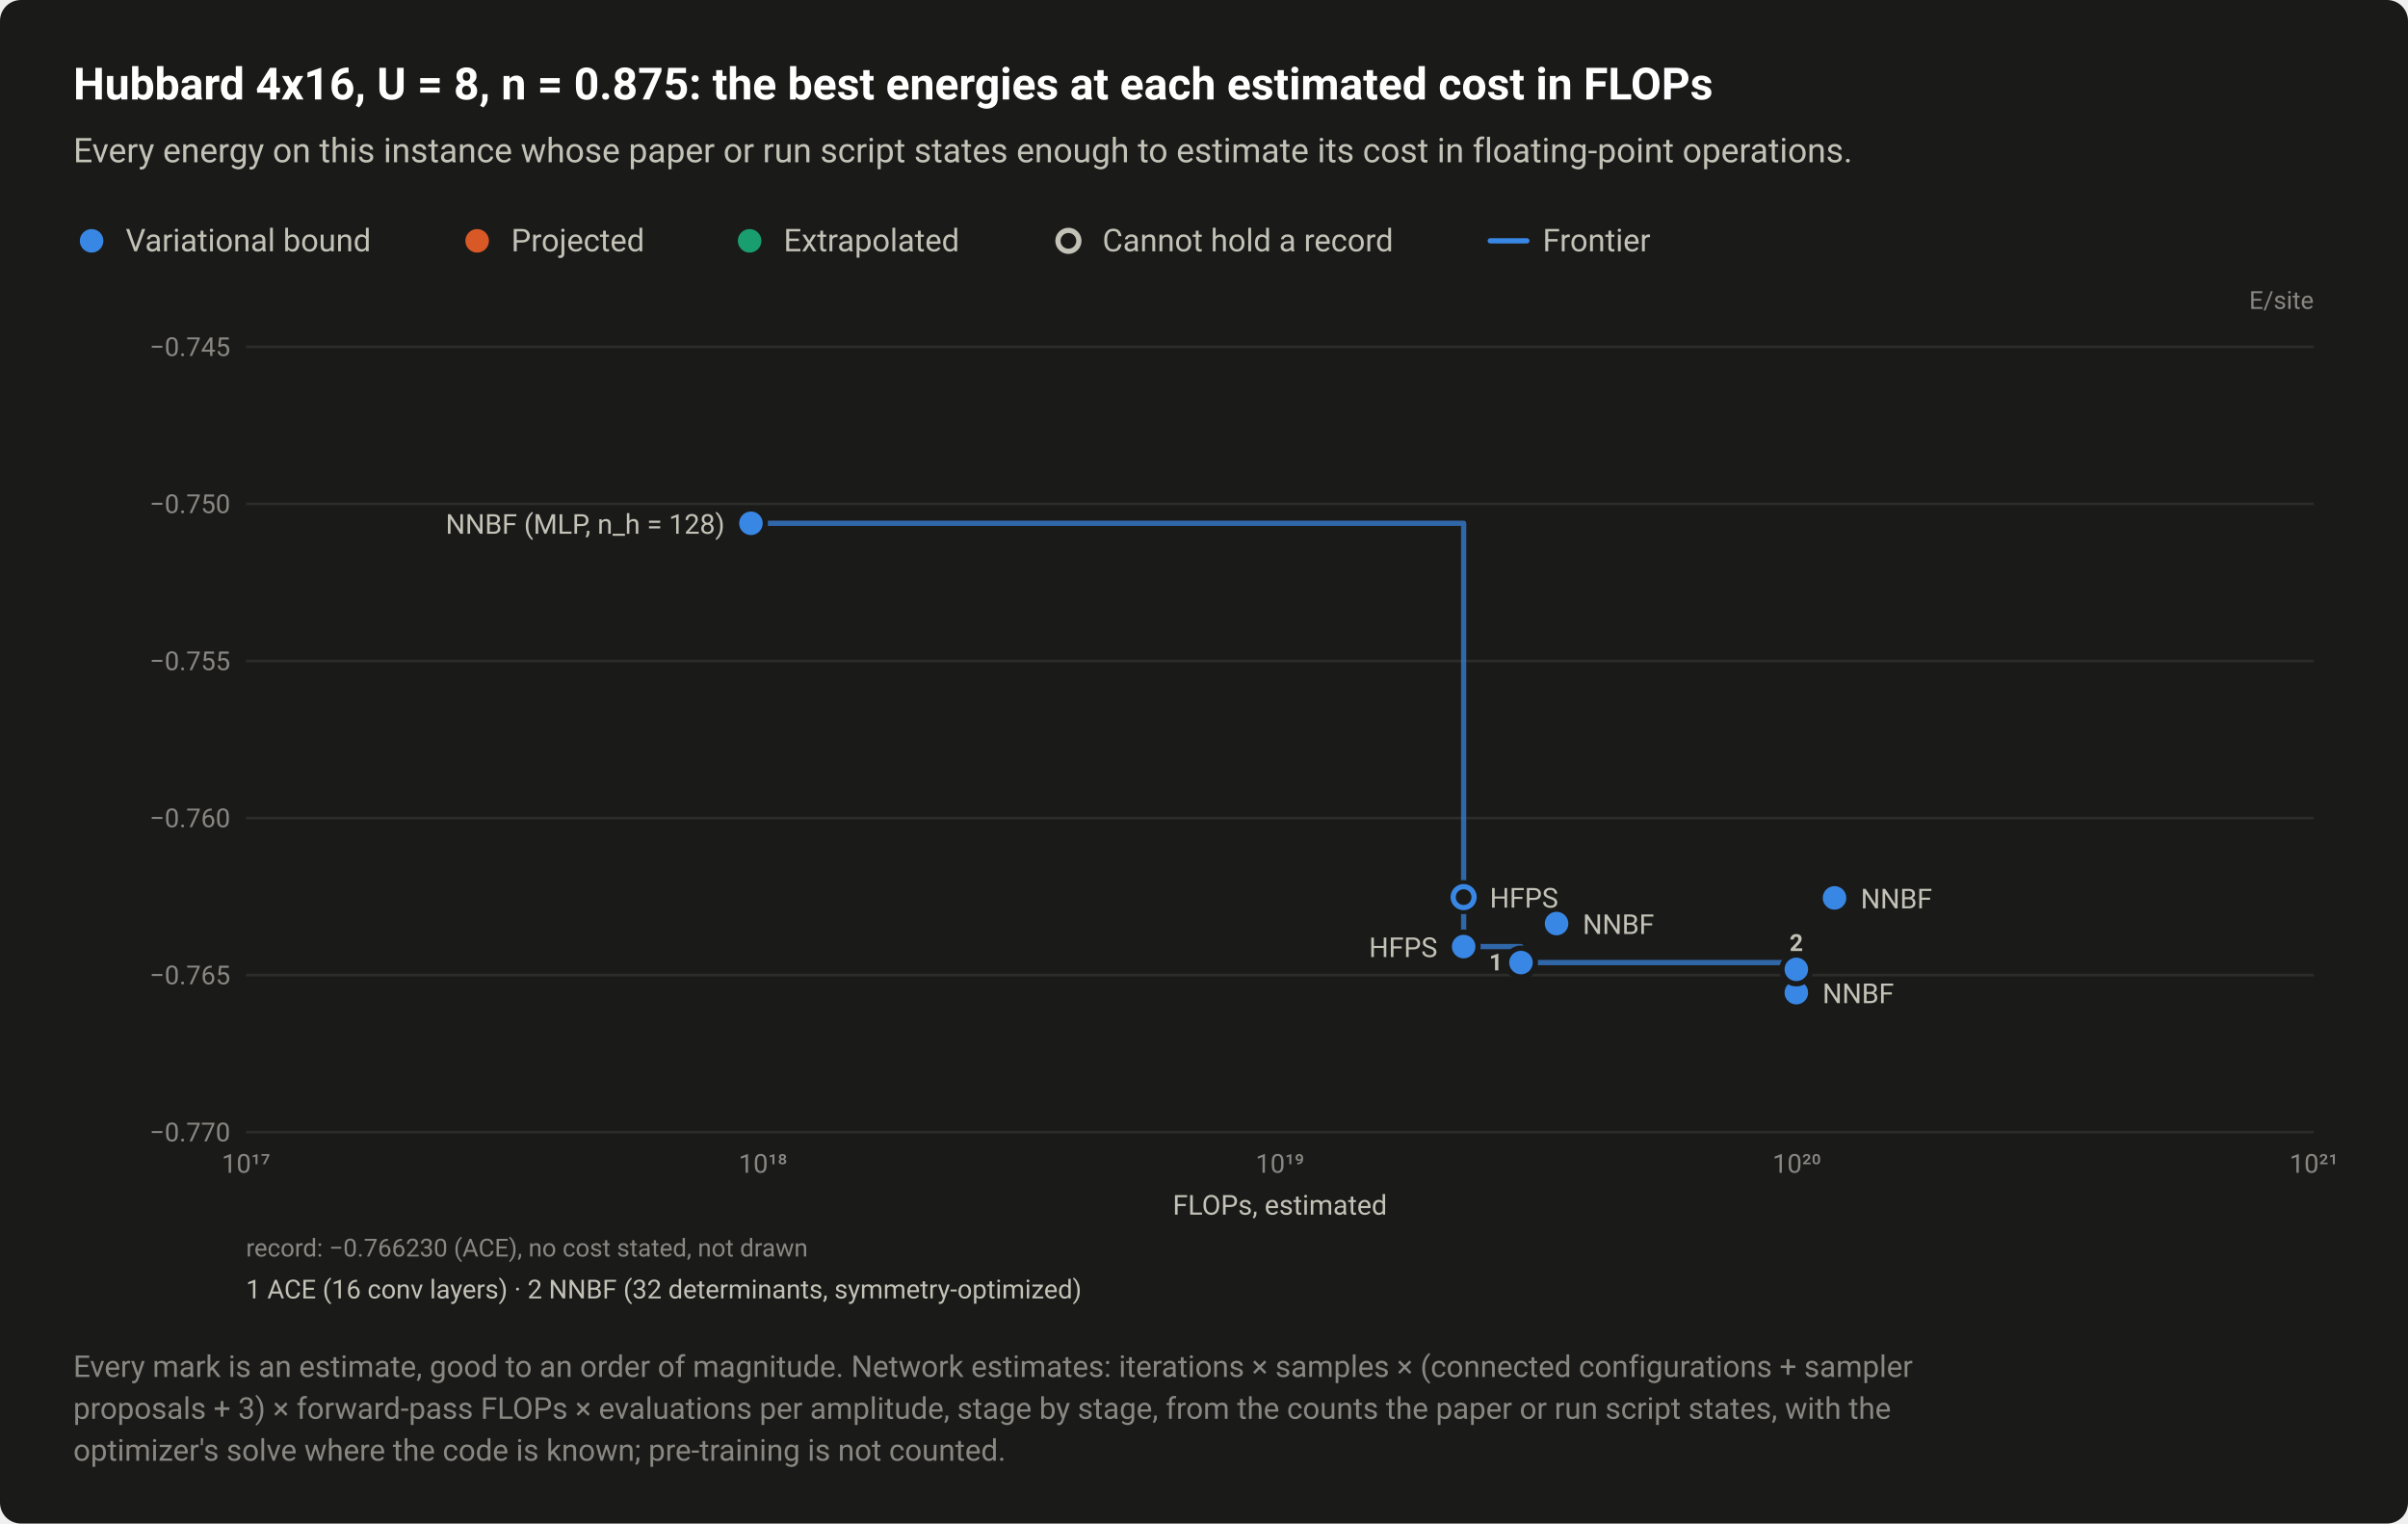
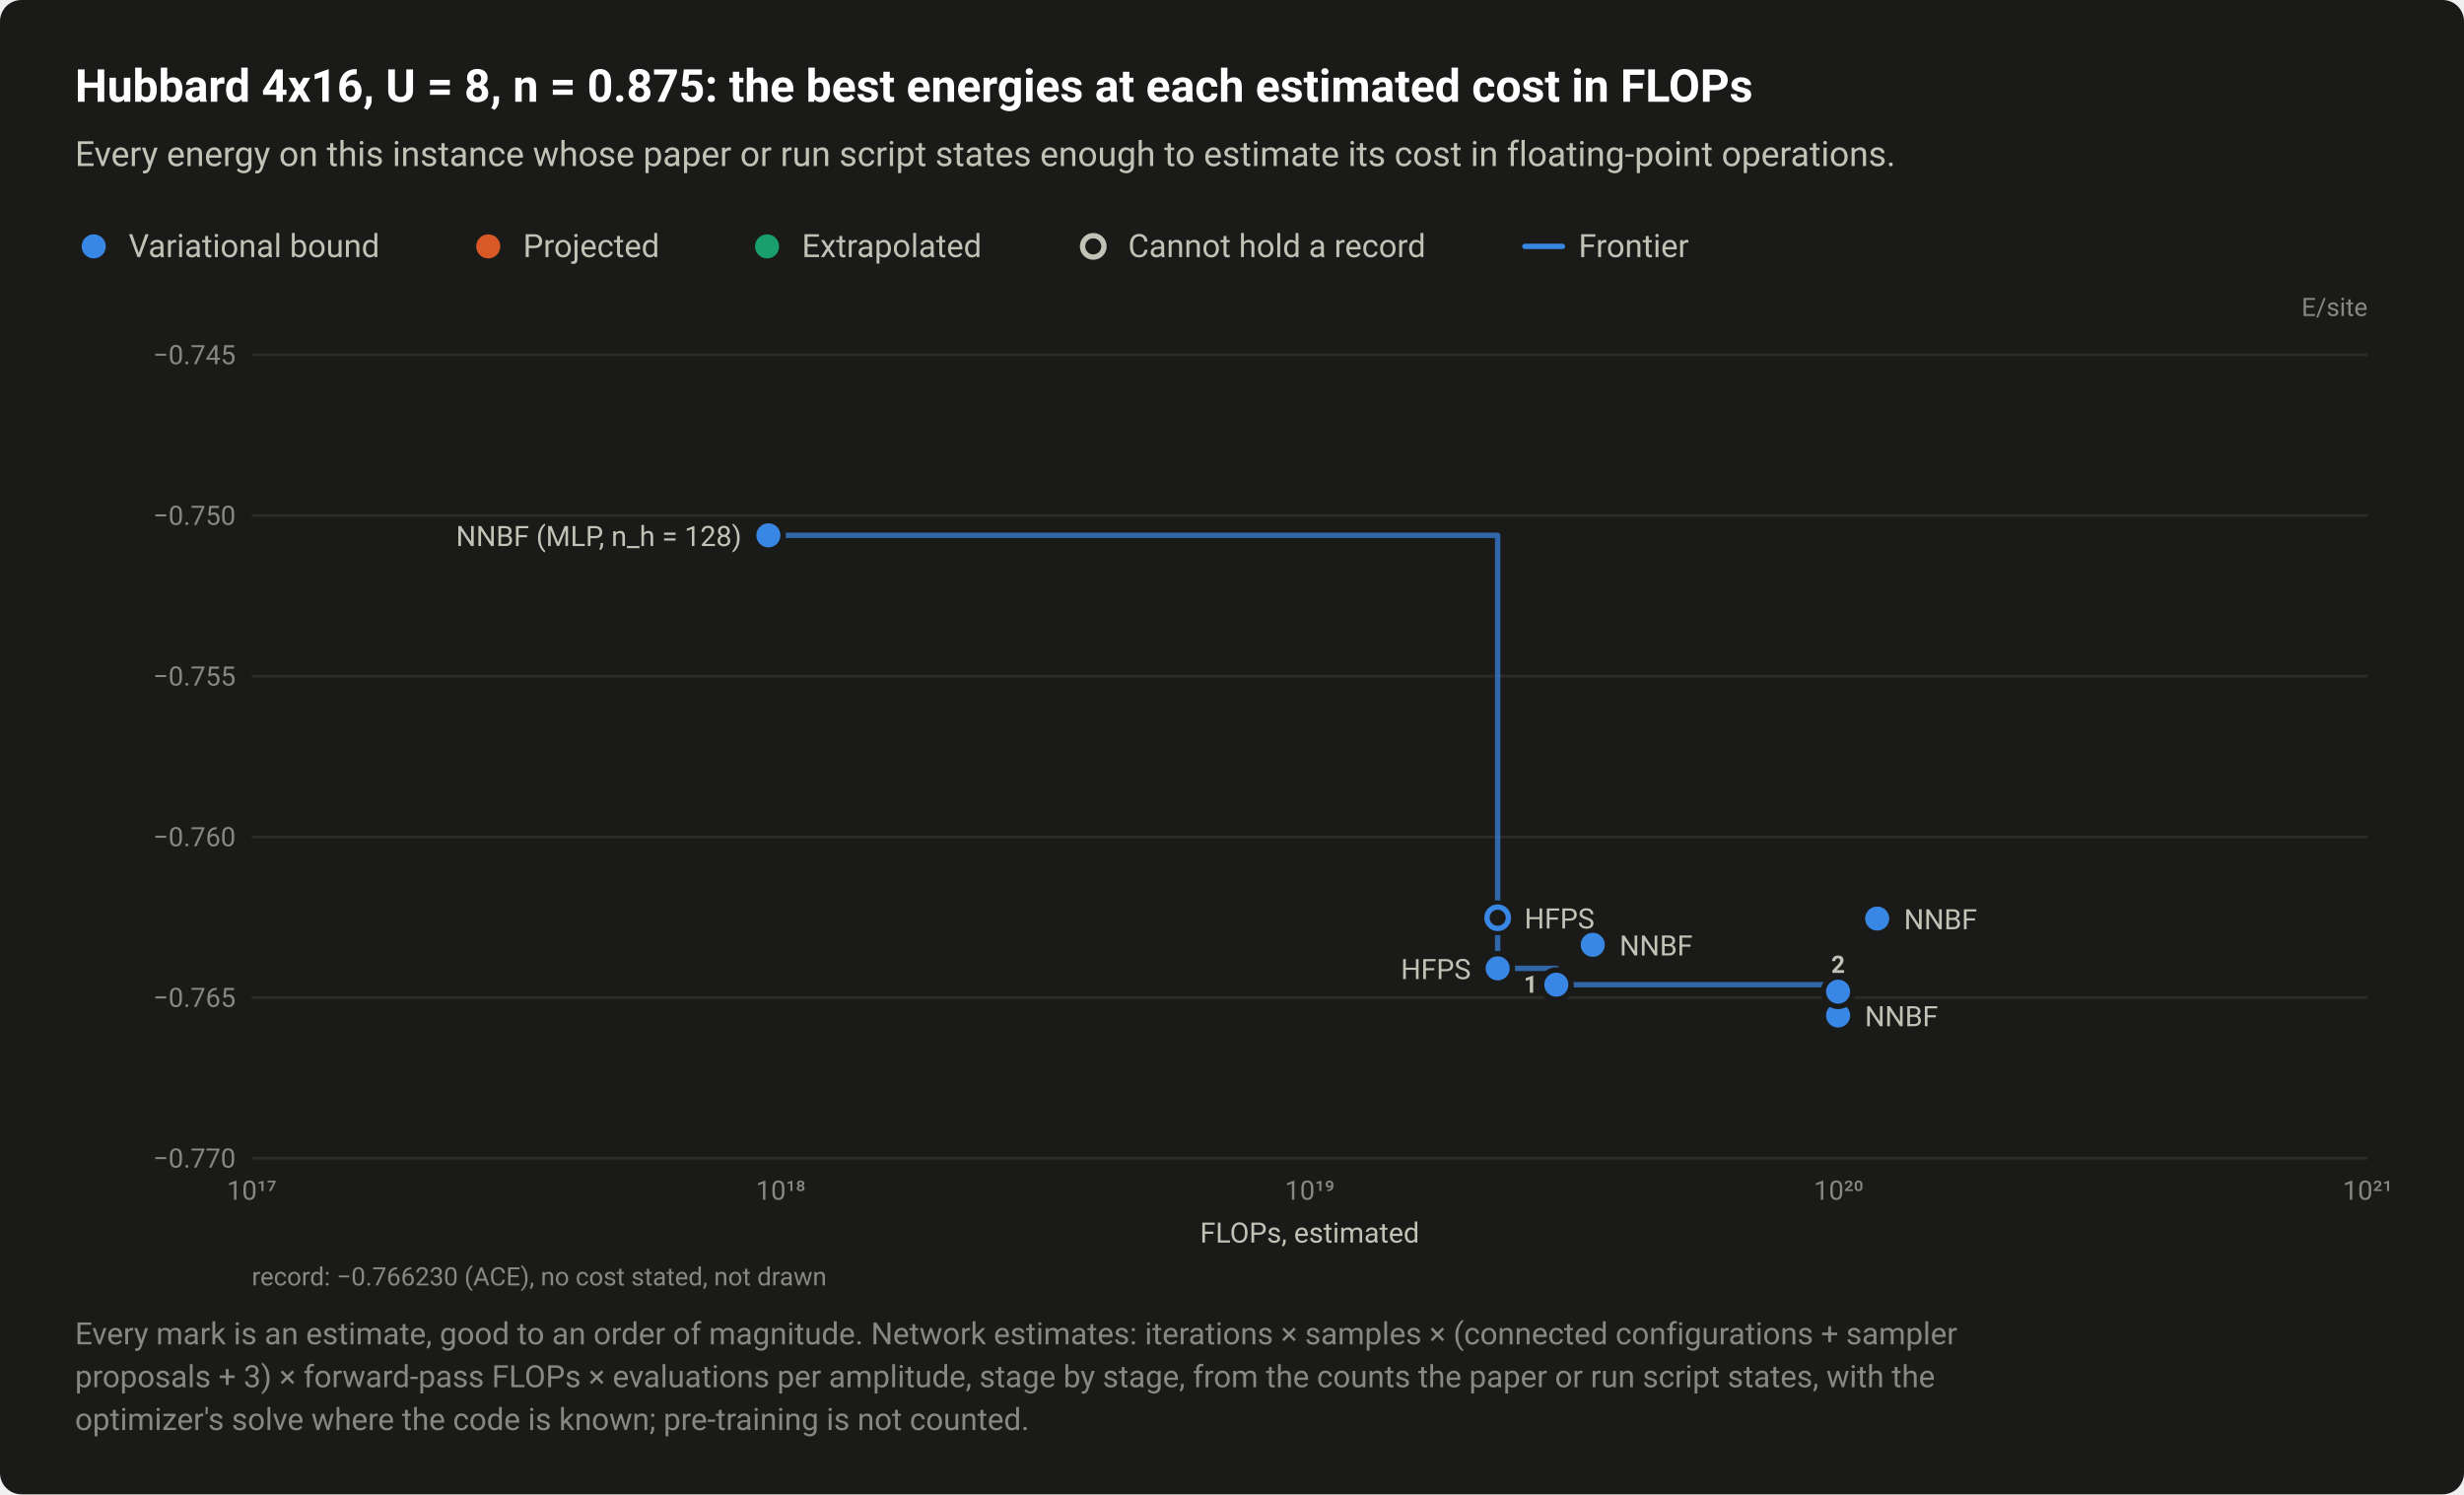
- <svg xmlns="http://www.w3.org/2000/svg" width="920" height="582" viewBox="0 0 920 582" role="img" aria-labelledby="title desc">
+ <svg xmlns="http://www.w3.org/2000/svg" width="920" height="558" viewBox="0 0 920 558" role="img" aria-labelledby="title desc">
  <style>text{font-family:system-ui,-apple-system,"Segoe UI",Roboto,"Helvetica Neue",Arial,sans-serif}</style>
-   <rect width="920" height="582" rx="8" fill="#1a1a19" />
+   <rect width="920" height="558" rx="8" fill="#1a1a19" />
  <text x="28" y="38" font-size="17" fill="#ffffff" font-weight="600">Hubbard 4x16, U = 8, n = 0.875: the best energies at each estimated cost in FLOPs</text>
  <text x="28" y="62" font-size="13" fill="#c3c2b7">Every energy on this instance whose paper or run script states enough to estimate its cost in floating-point operations.</text>
  <circle cx="35" cy="92" r="6.5" fill="#1a1a19" />
  <circle cx="35" cy="92" r="4.5" fill="#3987e5" />
  <text x="48" y="96" font-size="12" fill="#c3c2b7">Variational bound</text>
  <circle cx="182.3" cy="92" r="6.5" fill="#1a1a19" />
  <circle cx="182.3" cy="92" r="4.5" fill="#d95926" />
  <text x="195.3" y="96" font-size="12" fill="#c3c2b7">Projected</text>
  <circle cx="286.4" cy="92" r="6.5" fill="#1a1a19" />
  <circle cx="286.4" cy="92" r="4.5" fill="#199e70" />
  <text x="299.4" y="96" font-size="12" fill="#c3c2b7">Extrapolated</text>
  <circle cx="408.2" cy="92" r="6.5" fill="#1a1a19" />
  <circle cx="408.2" cy="92" r="4" fill="#1a1a19" stroke="#c3c2b7" stroke-width="2" />
  <text x="421.2" y="96" font-size="12" fill="#c3c2b7">Cannot hold a record</text>
  <path d="M569.36 92H583.36" stroke="#3987e5" stroke-width="2" stroke-linecap="round" />
  <text x="589.4" y="96" font-size="12" fill="#c3c2b7">Frontier</text>
  <text x="884" y="118" font-size="9.5" fill="#898781" text-anchor="end">E/site</text>
  <path d="M94 432.5H884" stroke="#2c2c2a" stroke-width="1" />
  <text x="88" y="436" font-size="10" fill="#898781" text-anchor="end" style="font-variant-numeric:tabular-nums">−0.770</text>
  <path d="M94 372.5H884" stroke="#2c2c2a" stroke-width="1" />
  <text x="88" y="376" font-size="10" fill="#898781" text-anchor="end" style="font-variant-numeric:tabular-nums">−0.765</text>
  <path d="M94 312.5H884" stroke="#2c2c2a" stroke-width="1" />
  <text x="88" y="316" font-size="10" fill="#898781" text-anchor="end" style="font-variant-numeric:tabular-nums">−0.760</text>
  <path d="M94 252.5H884" stroke="#2c2c2a" stroke-width="1" />
  <text x="88" y="256" font-size="10" fill="#898781" text-anchor="end" style="font-variant-numeric:tabular-nums">−0.755</text>
  <path d="M94 192.5H884" stroke="#2c2c2a" stroke-width="1" />
  <text x="88" y="196" font-size="10" fill="#898781" text-anchor="end" style="font-variant-numeric:tabular-nums">−0.750</text>
  <path d="M94 132.5H884" stroke="#2c2c2a" stroke-width="1" />
  <text x="88" y="136" font-size="10" fill="#898781" text-anchor="end" style="font-variant-numeric:tabular-nums">−0.745</text>
  <text x="94" y="448" font-size="10" fill="#898781" text-anchor="middle" style="font-variant-numeric:tabular-nums">10¹⁷</text>
  <text x="291.5" y="448" font-size="10" fill="#898781" text-anchor="middle" style="font-variant-numeric:tabular-nums">10¹⁸</text>
  <text x="489" y="448" font-size="10" fill="#898781" text-anchor="middle" style="font-variant-numeric:tabular-nums">10¹⁹</text>
  <text x="686.5" y="448" font-size="10" fill="#898781" text-anchor="middle" style="font-variant-numeric:tabular-nums">10²⁰</text>
  <text x="884" y="448" font-size="10" fill="#898781" text-anchor="middle" style="font-variant-numeric:tabular-nums">10²¹</text>
  <path d="M286.9 199.9H559.2V361.6H581.1V367.7H686.3V379.2" fill="none" stroke="#3987e5" stroke-width="2" stroke-linejoin="round" stroke-linecap="round" opacity="0.7" />
  <a class="pt" href="/instances/#r-Hubbard_rectangular-4x16_64_P_28_8-3aa2f70e">
    <circle cx="559.2" cy="342.7" r="6.5" fill="#1a1a19" />
    <circle cx="559.2" cy="342.7" r="4" fill="#1a1a19" stroke="#3987e5" stroke-width="2" />
  </a>
  <a class="pt" href="/instances/#r-Hubbard_rectangular-4x16_64_P_28_8-4ecd81d6">
    <circle cx="686.3" cy="379.2" r="6.5" fill="#1a1a19" />
    <circle cx="686.3" cy="379.2" r="4.5" fill="#3987e5" />
  </a>
  <a class="pt" href="/instances/#r-Hubbard_rectangular-4x16_64_P_28_8-b6d9f33e">
    <circle cx="686.3" cy="370.3" r="6.5" fill="#1a1a19" />
    <circle cx="686.3" cy="370.3" r="4.5" fill="#3987e5" />
  </a>
  <a class="pt" href="/instances/#r-Hubbard_rectangular-4x16_64_P_28_8-7123e2f0">
    <circle cx="581.1" cy="367.7" r="6.5" fill="#1a1a19" />
    <circle cx="581.1" cy="367.7" r="4.5" fill="#3987e5" />
  </a>
  <a class="pt" href="/instances/#r-Hubbard_rectangular-4x16_64_P_28_8-dd811927">
    <circle cx="559.2" cy="361.6" r="6.5" fill="#1a1a19" />
    <circle cx="559.2" cy="361.6" r="4.5" fill="#3987e5" />
  </a>
  <a class="pt" href="/instances/#r-Hubbard_rectangular-4x16_64_P_28_8-beca604b">
    <circle cx="700.9" cy="343" r="6.5" fill="#1a1a19" />
    <circle cx="700.9" cy="343" r="4.5" fill="#3987e5" />
  </a>
  <a class="pt" href="/instances/#r-Hubbard_rectangular-4x16_64_P_28_8-c399ba5c">
    <circle cx="594.7" cy="352.8" r="6.5" fill="#1a1a19" />
    <circle cx="594.7" cy="352.8" r="4.5" fill="#3987e5" />
  </a>
  <a class="pt" href="/instances/#r-Hubbard_rectangular-4x16_64_P_28_8-16f04c55">
    <circle cx="286.9" cy="199.9" r="6.5" fill="#1a1a19" />
    <circle cx="286.9" cy="199.9" r="4.5" fill="#3987e5" />
  </a>
  <text x="276.9" y="203.9" font-size="10.5" fill="#c3c2b7" text-anchor="end">NNBF (MLP, n_h = 128)</text>
  <text x="569.2" y="346.7" font-size="10.5" fill="#c3c2b7" text-anchor="start">HFPS</text>
  <text x="710.9" y="347" font-size="10.5" fill="#c3c2b7" text-anchor="start">NNBF</text>
  <text x="604.7" y="356.8" font-size="10.5" fill="#c3c2b7" text-anchor="start">NNBF</text>
  <text x="549.2" y="365.6" font-size="10.5" fill="#c3c2b7" text-anchor="end">HFPS</text>
  <text x="696.3" y="383.2" font-size="10.5" fill="#c3c2b7" text-anchor="start">NNBF</text>
-   <text x="574.1" y="370.7" font-size="9" fill="#c3c2b7" font-weight="600" text-anchor="end">1</text>
-   <text x="686.3" y="363.3" font-size="9" fill="#c3c2b7" font-weight="600" text-anchor="middle">2</text>
+   <a class="pt" href="/instances/#r-Hubbard_rectangular-4x16_64_P_28_8-7123e2f0">
+     <rect x="566.5" y="361.7" width="9.6" height="11" fill="#1a1a19" fill-opacity="0" />
+     <text x="574.1" y="370.7" font-size="9" fill="#c3c2b7" font-weight="600" text-anchor="end">1</text>
+   </a>
+   <a class="pt" href="/instances/#r-Hubbard_rectangular-4x16_64_P_28_8-b6d9f33e">
+     <rect x="681.5" y="354.3" width="9.6" height="11" fill="#1a1a19" fill-opacity="0" />
+     <text x="686.3" y="363.3" font-size="9" fill="#c3c2b7" font-weight="600" text-anchor="middle">2</text>
+   </a>
  <text x="489" y="464" font-size="10.5" fill="#c3c2b7" text-anchor="middle">FLOPs, estimated</text>
  <text x="94" y="480" font-size="9.5" fill="#898781">record: −0.766230 (ACE), no cost stated, not drawn</text>
-   <text x="94" y="496" font-size="10" fill="#c3c2b7">1 ACE (16 conv layers)  ·  2 NNBF (32 determinants, symmetry-optimized)</text>
-   <text x="28" y="526" font-size="11.5" fill="#898781">Every mark is an estimate, good to an order of magnitude. Network estimates: iterations × samples × (connected configurations + sampler</text>
-   <text x="28" y="542" font-size="11.5" fill="#898781">proposals + 3) × forward-pass FLOPs × evaluations per amplitude, stage by stage, from the counts the paper or run script states, with the</text>
-   <text x="28" y="558" font-size="11.5" fill="#898781">optimizer's solve where the code is known; pre-training is not counted.</text>
+   <text x="28" y="502" font-size="11.5" fill="#898781">Every mark is an estimate, good to an order of magnitude. Network estimates: iterations × samples × (connected configurations + sampler</text>
+   <text x="28" y="518" font-size="11.5" fill="#898781">proposals + 3) × forward-pass FLOPs × evaluations per amplitude, stage by stage, from the counts the paper or run script states, with the</text>
+   <text x="28" y="534" font-size="11.5" fill="#898781">optimizer's solve where the code is known; pre-training is not counted.</text>
</svg>
